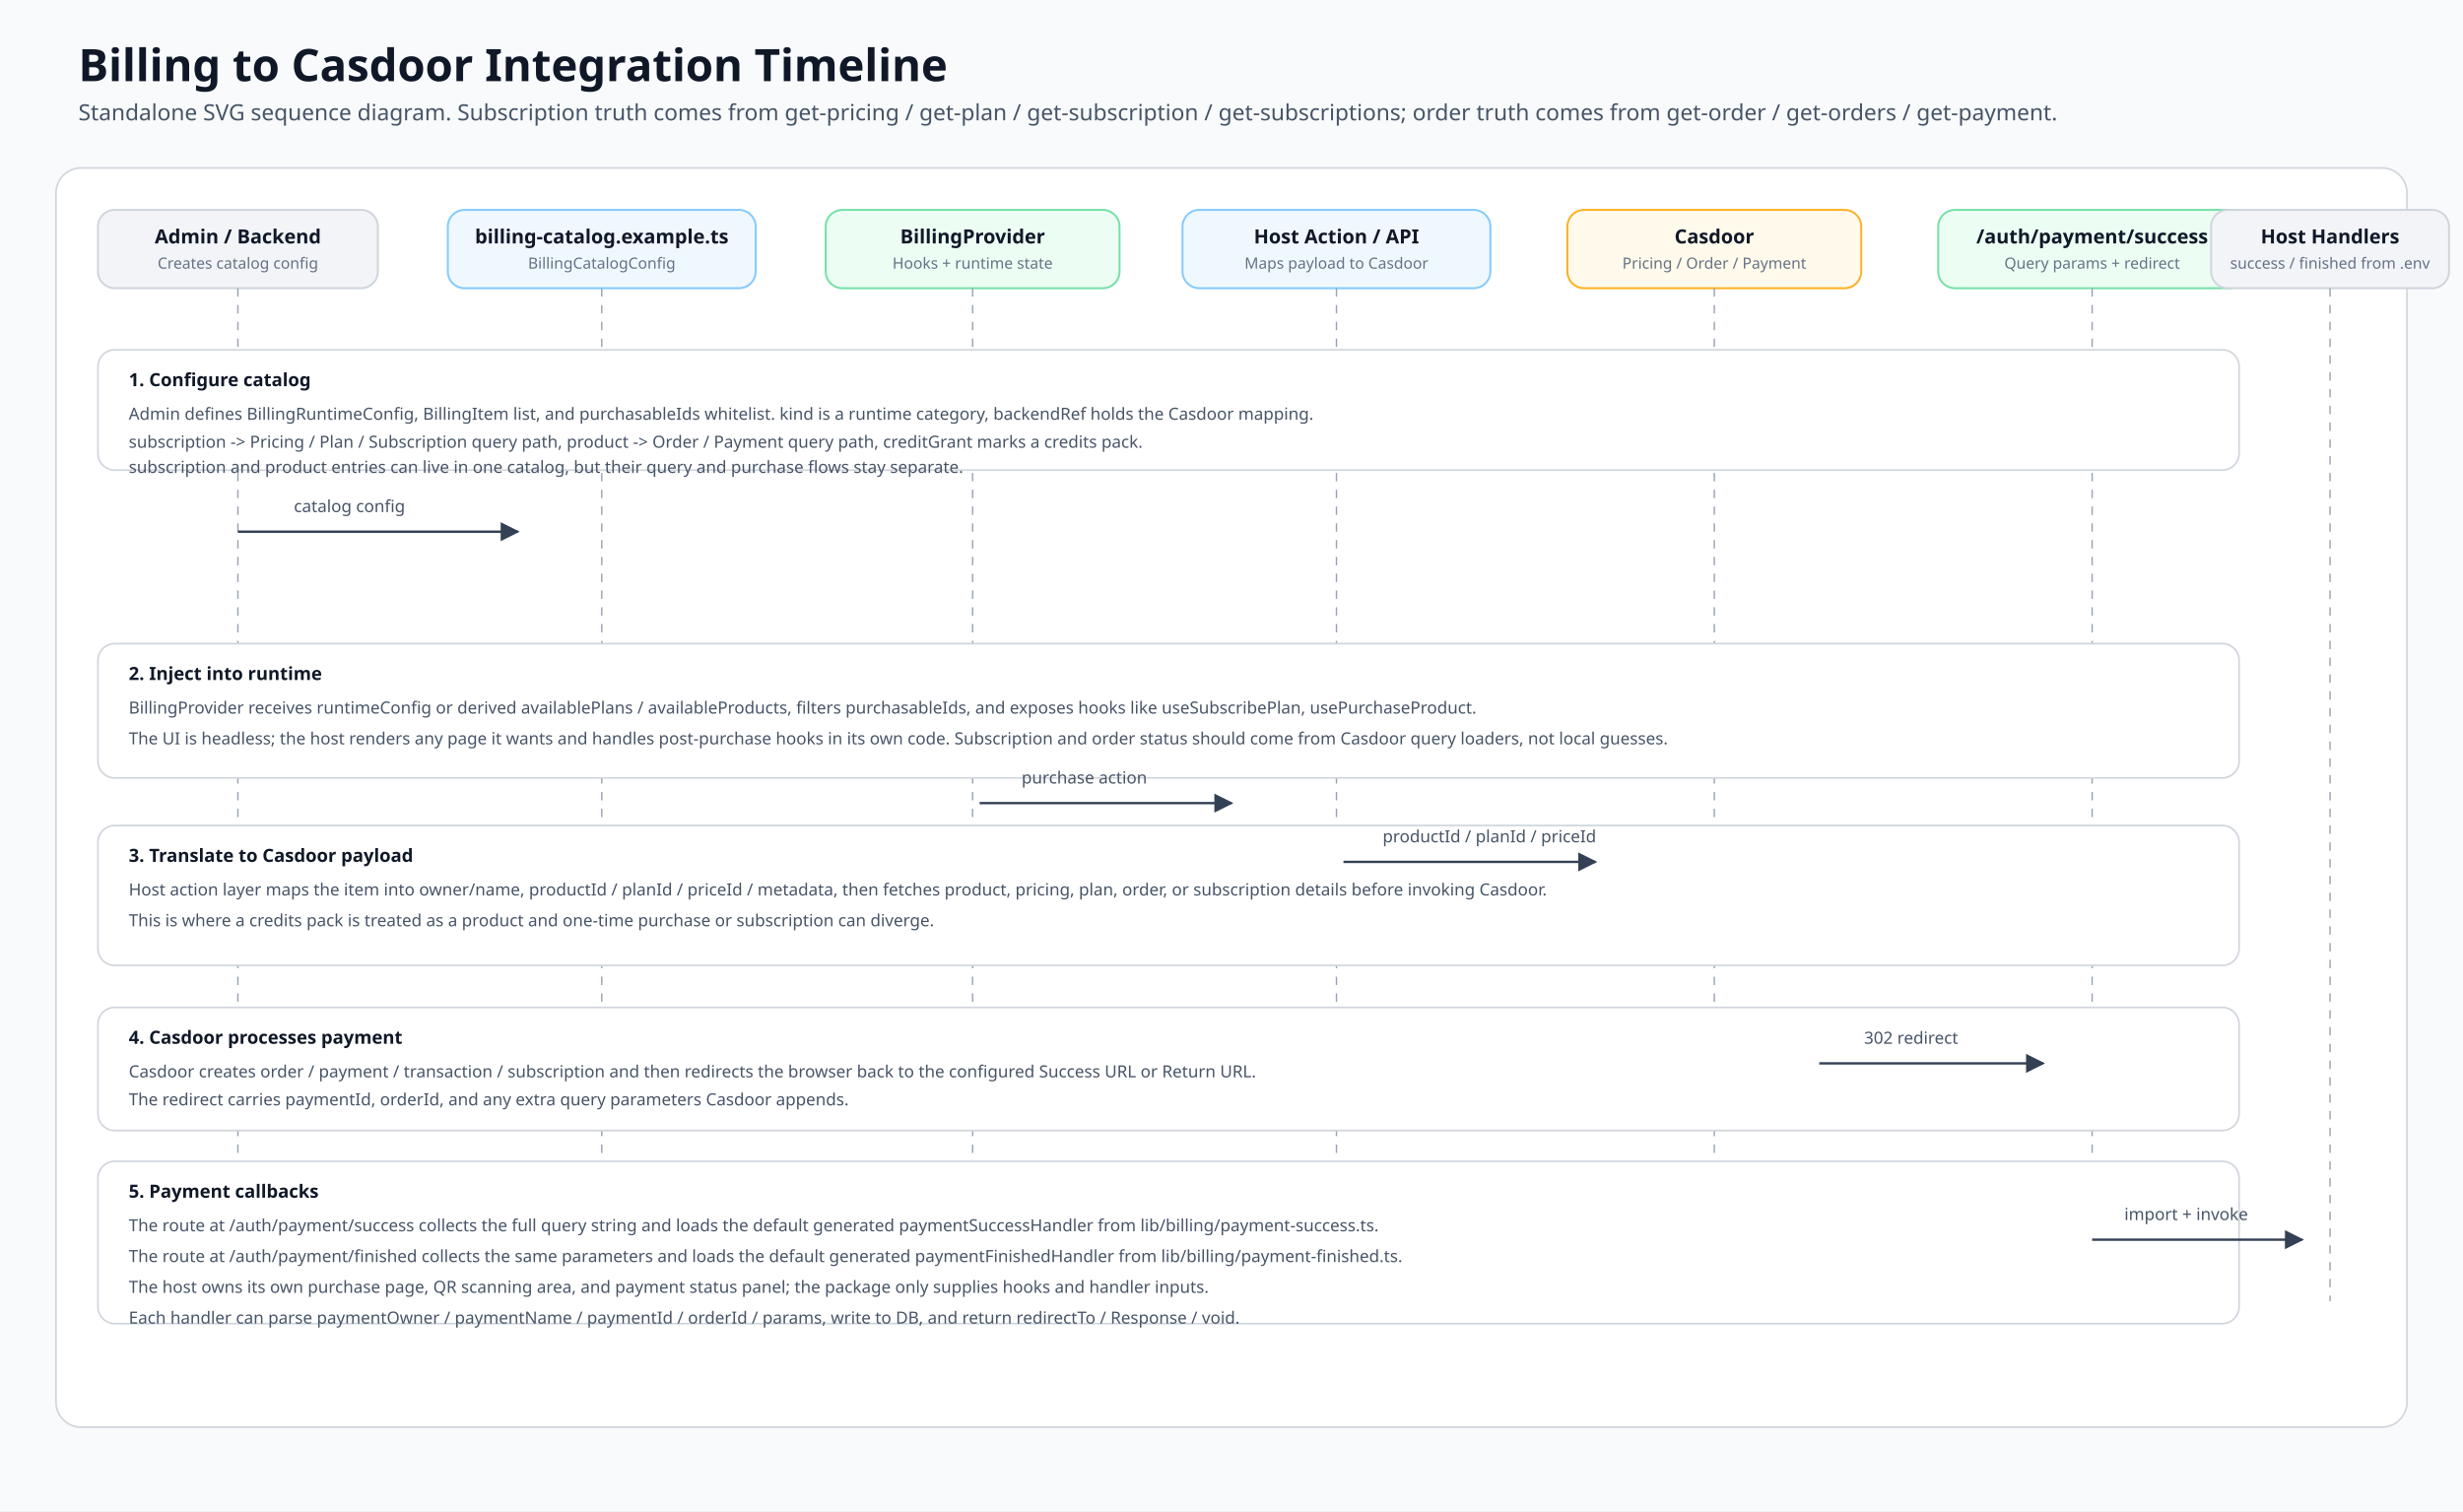
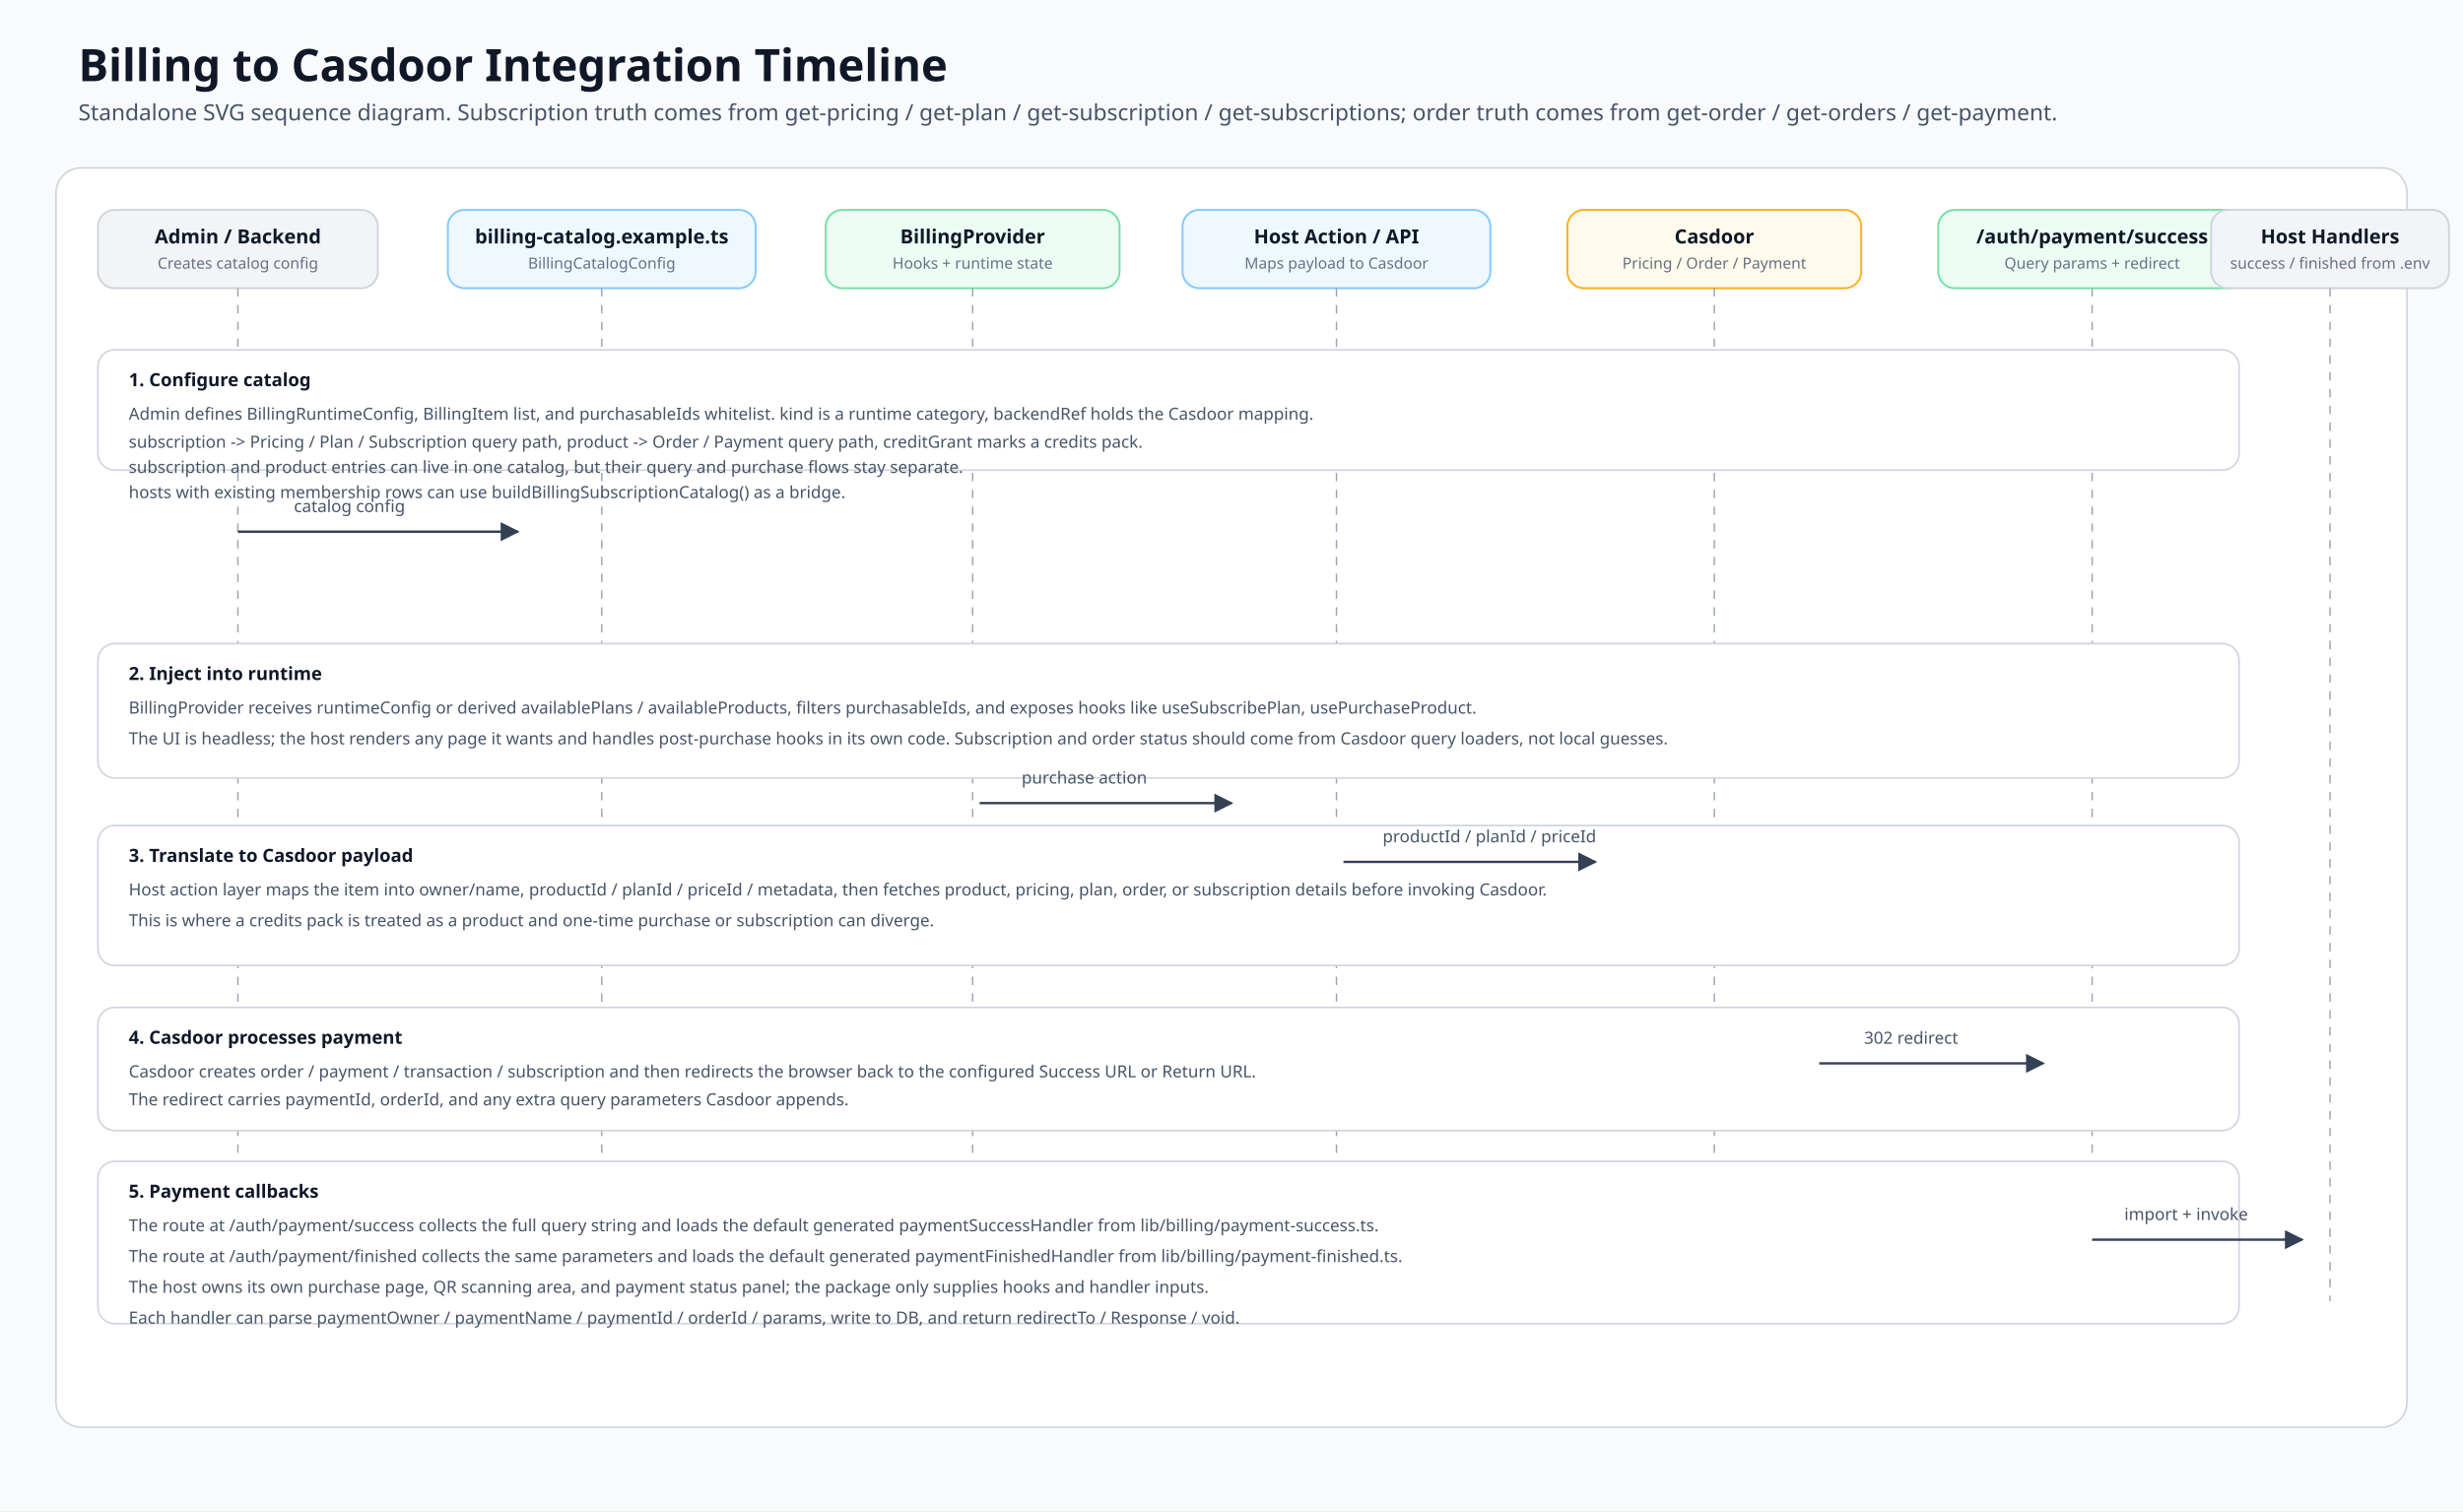
<svg xmlns="http://www.w3.org/2000/svg" width="1760" height="1080" viewBox="0 0 1760 1080" role="img" aria-labelledby="title desc">
  <defs>
    <marker id="arrow" viewBox="0 0 10 10" refX="9" refY="5" markerWidth="8" markerHeight="8" orient="auto-start-reverse">
      <path d="M 0 0 L 10 5 L 0 10 z" fill="#344054" />
    </marker>
    <style>
      .bg { fill: #f8fafc; }
      .title { font: 700 32px sans-serif; fill: #101828; }
      .subtitle { font: 400 16px sans-serif; fill: #475467; }
      .lane { fill: #ffffff; stroke: #d0d5dd; stroke-width: 1.2; rx: 18; }
      .lane-title { font: 700 18px sans-serif; fill: #101828; }
      .participant { fill: #eff8ff; stroke: #84caff; stroke-width: 1.4; rx: 12; }
      .participant-strong { fill: #ecfdf3; stroke: #75e0a7; stroke-width: 1.4; rx: 12; }
      .participant-warn { fill: #fffaeb; stroke: #fdb022; stroke-width: 1.4; rx: 12; }
      .participant-gray { fill: #f2f4f7; stroke: #d0d5dd; stroke-width: 1.4; rx: 12; }
      .label { font: 600 14px sans-serif; fill: #101828; }
      .small { font: 400 12px sans-serif; fill: #475467; }
      .tiny { font: 400 11px sans-serif; fill: #667085; }
      .line { stroke: #344054; stroke-width: 1.7; fill: none; marker-end: url(#arrow); }
      .note { fill: #ffffff; stroke: #d0d5dd; stroke-width: 1.2; rx: 12; }
      .note-title { font: 700 13px sans-serif; fill: #101828; }
      .note-text { font: 400 12px sans-serif; fill: #475467; }
      .step { fill: #ffffff; stroke: #d0d5dd; stroke-width: 1.2; rx: 12; }
    </style>
  </defs>
  <rect class="bg" x="0" y="0" width="1760" height="1080" />
  <text class="title" x="56" y="58">Billing to Casdoor Integration Timeline</text>
  <text class="subtitle" x="56" y="86">Standalone SVG sequence diagram. Subscription truth comes from get-pricing / get-plan / get-subscription / get-subscriptions; order truth comes from get-order / get-orders / get-payment.</text>
  <rect class="lane" x="40" y="120" width="1680" height="900" />
  <g transform="translate(70,150)">
    <rect class="participant-gray" x="0" y="0" width="200" height="56" />
    <text class="label" x="100" y="24" text-anchor="middle">Admin / Backend</text>
    <text class="tiny" x="100" y="42" text-anchor="middle">Creates catalog config</text>
    <line x1="100" y1="56" x2="100" y2="780" stroke="#98a2b3" stroke-dasharray="6 6" />
  </g>
  <g transform="translate(320,150)">
    <rect class="participant" x="0" y="0" width="220" height="56" />
    <text class="label" x="110" y="24" text-anchor="middle">billing-catalog.example.ts</text>
    <text class="tiny" x="110" y="42" text-anchor="middle">BillingCatalogConfig</text>
    <line x1="110" y1="56" x2="110" y2="780" stroke="#98a2b3" stroke-dasharray="6 6" />
  </g>
  <g transform="translate(590,150)">
    <rect class="participant-strong" x="0" y="0" width="210" height="56" />
    <text class="label" x="105" y="24" text-anchor="middle">BillingProvider</text>
    <text class="tiny" x="105" y="42" text-anchor="middle">Hooks + runtime state</text>
    <line x1="105" y1="56" x2="105" y2="780" stroke="#98a2b3" stroke-dasharray="6 6" />
  </g>
  <g transform="translate(845,150)">
    <rect class="participant" x="0" y="0" width="220" height="56" />
    <text class="label" x="110" y="24" text-anchor="middle">Host Action / API</text>
    <text class="tiny" x="110" y="42" text-anchor="middle">Maps payload to Casdoor</text>
    <line x1="110" y1="56" x2="110" y2="780" stroke="#98a2b3" stroke-dasharray="6 6" />
  </g>
  <g transform="translate(1120,150)">
    <rect class="participant-warn" x="0" y="0" width="210" height="56" />
    <text class="label" x="105" y="24" text-anchor="middle">Casdoor</text>
    <text class="tiny" x="105" y="42" text-anchor="middle">Pricing / Order / Payment</text>
    <line x1="105" y1="56" x2="105" y2="780" stroke="#98a2b3" stroke-dasharray="6 6" />
  </g>
  <g transform="translate(1385,150)">
    <rect class="participant-strong" x="0" y="0" width="220" height="56" />
    <text class="label" x="110" y="24" text-anchor="middle">/auth/payment/success</text>
    <text class="tiny" x="110" y="42" text-anchor="middle">Query params + redirect</text>
    <line x1="110" y1="56" x2="110" y2="780" stroke="#98a2b3" stroke-dasharray="6 6" />
  </g>
  <g transform="translate(1600,150)">
    <rect class="participant-gray" x="-20" y="0" width="170" height="56" />
    <text class="label" x="65" y="24" text-anchor="middle">Host Handlers</text>
    <text class="tiny" x="65" y="42" text-anchor="middle">success / finished from .env</text>
    <line x1="65" y1="56" x2="65" y2="780" stroke="#98a2b3" stroke-dasharray="6 6" />
  </g>
  <g transform="translate(70,250)">
    <rect class="step" x="0" y="0" width="1530" height="86" />
    <text class="note-title" x="22" y="26">1. Configure catalog</text>
    <text class="note-text" x="22" y="50">Admin defines BillingRuntimeConfig, BillingItem list, and purchasableIds whitelist. kind is a runtime category, backendRef holds the Casdoor mapping.</text>
    <text class="note-text" x="22" y="70">subscription -&gt; Pricing / Plan / Subscription query path, product -&gt; Order / Payment query path, creditGrant marks a credits pack.</text>
    <text class="note-text" x="22" y="88">subscription and product entries can live in one catalog, but their query and purchase flows stay separate.</text>
+     <text class="note-text" x="22" y="106">hosts with existing membership rows can use buildBillingSubscriptionCatalog() as a bridge.</text>
  </g>
  <path class="line" d="M 170 380 C 260 380, 280 380, 370 380" />
  <text class="small" x="210" y="366">catalog config</text>
  <g transform="translate(70,460)">
    <rect class="step" x="0" y="0" width="1530" height="96" />
    <text class="note-title" x="22" y="26">2. Inject into runtime</text>
    <text class="note-text" x="22" y="50">BillingProvider receives runtimeConfig or derived availablePlans / availableProducts, filters purchasableIds, and exposes hooks like useSubscribePlan, usePurchaseProduct.</text>
    <text class="note-text" x="22" y="72">The UI is headless; the host renders any page it wants and handles post-purchase hooks in its own code. Subscription and order status should come from Casdoor query loaders, not local guesses.</text>
  </g>
  <path class="line" d="M 700 574 C 780 574, 800 574, 880 574" />
  <text class="small" x="730" y="560">purchase action</text>
  <g transform="translate(70,590)">
    <rect class="step" x="0" y="0" width="1530" height="100" />
    <text class="note-title" x="22" y="26">3. Translate to Casdoor payload</text>
    <text class="note-text" x="22" y="50">Host action layer maps the item into owner/name, productId / planId / priceId / metadata, then fetches product, pricing, plan, order, or subscription details before invoking Casdoor.</text>
    <text class="note-text" x="22" y="72">This is where a credits pack is treated as a product and one-time purchase or subscription can diverge.</text>
  </g>
  <path class="line" d="M 960 616 C 1040 616, 1060 616, 1140 616" />
  <text class="small" x="988" y="602">productId / planId / priceId</text>
  <g transform="translate(70,720)">
    <rect class="step" x="0" y="0" width="1530" height="88" />
    <text class="note-title" x="22" y="26">4. Casdoor processes payment</text>
    <text class="note-text" x="22" y="50">Casdoor creates order / payment / transaction / subscription and then redirects the browser back to the configured Success URL or Return URL.</text>
    <text class="note-text" x="22" y="70">The redirect carries paymentId, orderId, and any extra query parameters Casdoor appends.</text>
  </g>
  <path class="line" d="M 1300 760 C 1370 760, 1390 760, 1460 760" />
  <text class="small" x="1332" y="746">302 redirect</text>
  <g transform="translate(70,830)">
    <rect class="step" x="0" y="0" width="1530" height="116" />
    <text class="note-title" x="22" y="26">5. Payment callbacks</text>
    <text class="note-text" x="22" y="50">The route at /auth/payment/success collects the full query string and loads the default generated paymentSuccessHandler from lib/billing/payment-success.ts.</text>
    <text class="note-text" x="22" y="72">The route at /auth/payment/finished collects the same parameters and loads the default generated paymentFinishedHandler from lib/billing/payment-finished.ts.</text>
    <text class="note-text" x="22" y="94">The host owns its own purchase page, QR scanning area, and payment status panel; the package only supplies hooks and handler inputs.</text>
    <text class="note-text" x="22" y="116">Each handler can parse paymentOwner / paymentName / paymentId / orderId / params, write to DB, and return redirectTo / Response / void.</text>
  </g>
  <path class="line" d="M 1495 886 C 1560 886, 1580 886, 1645 886" />
  <text class="small" x="1518" y="872">import + invoke</text>
</svg>
